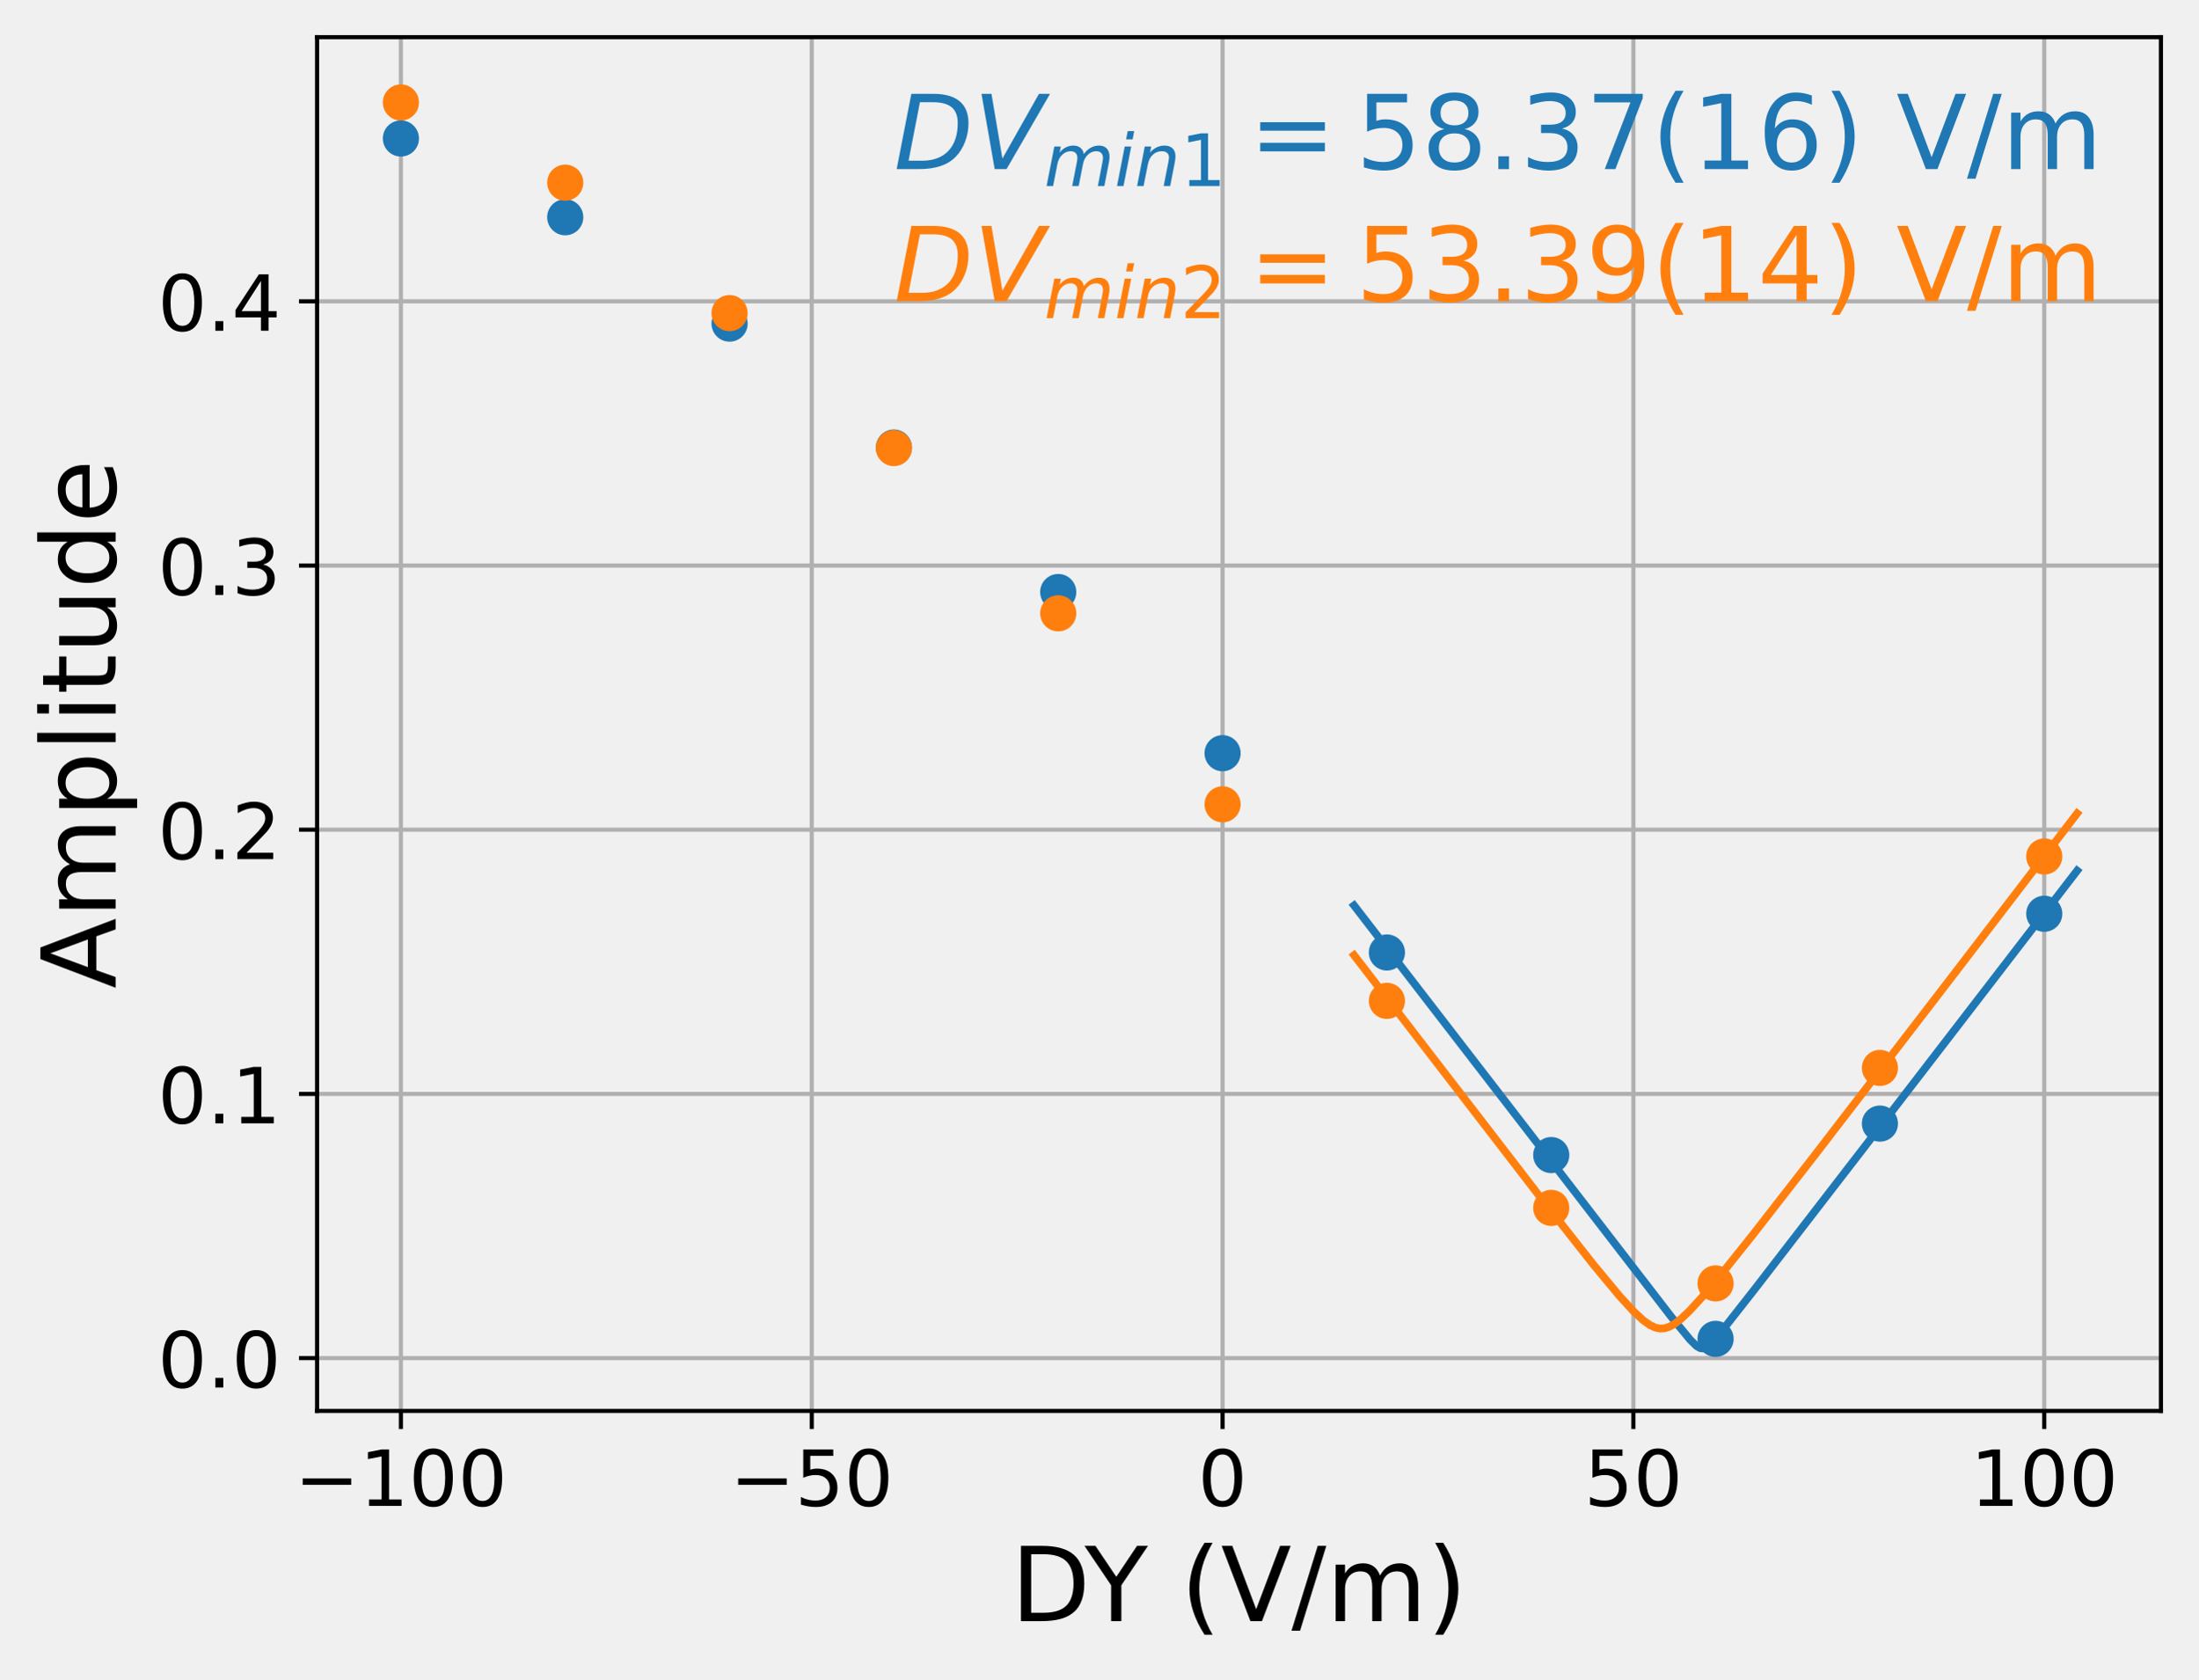
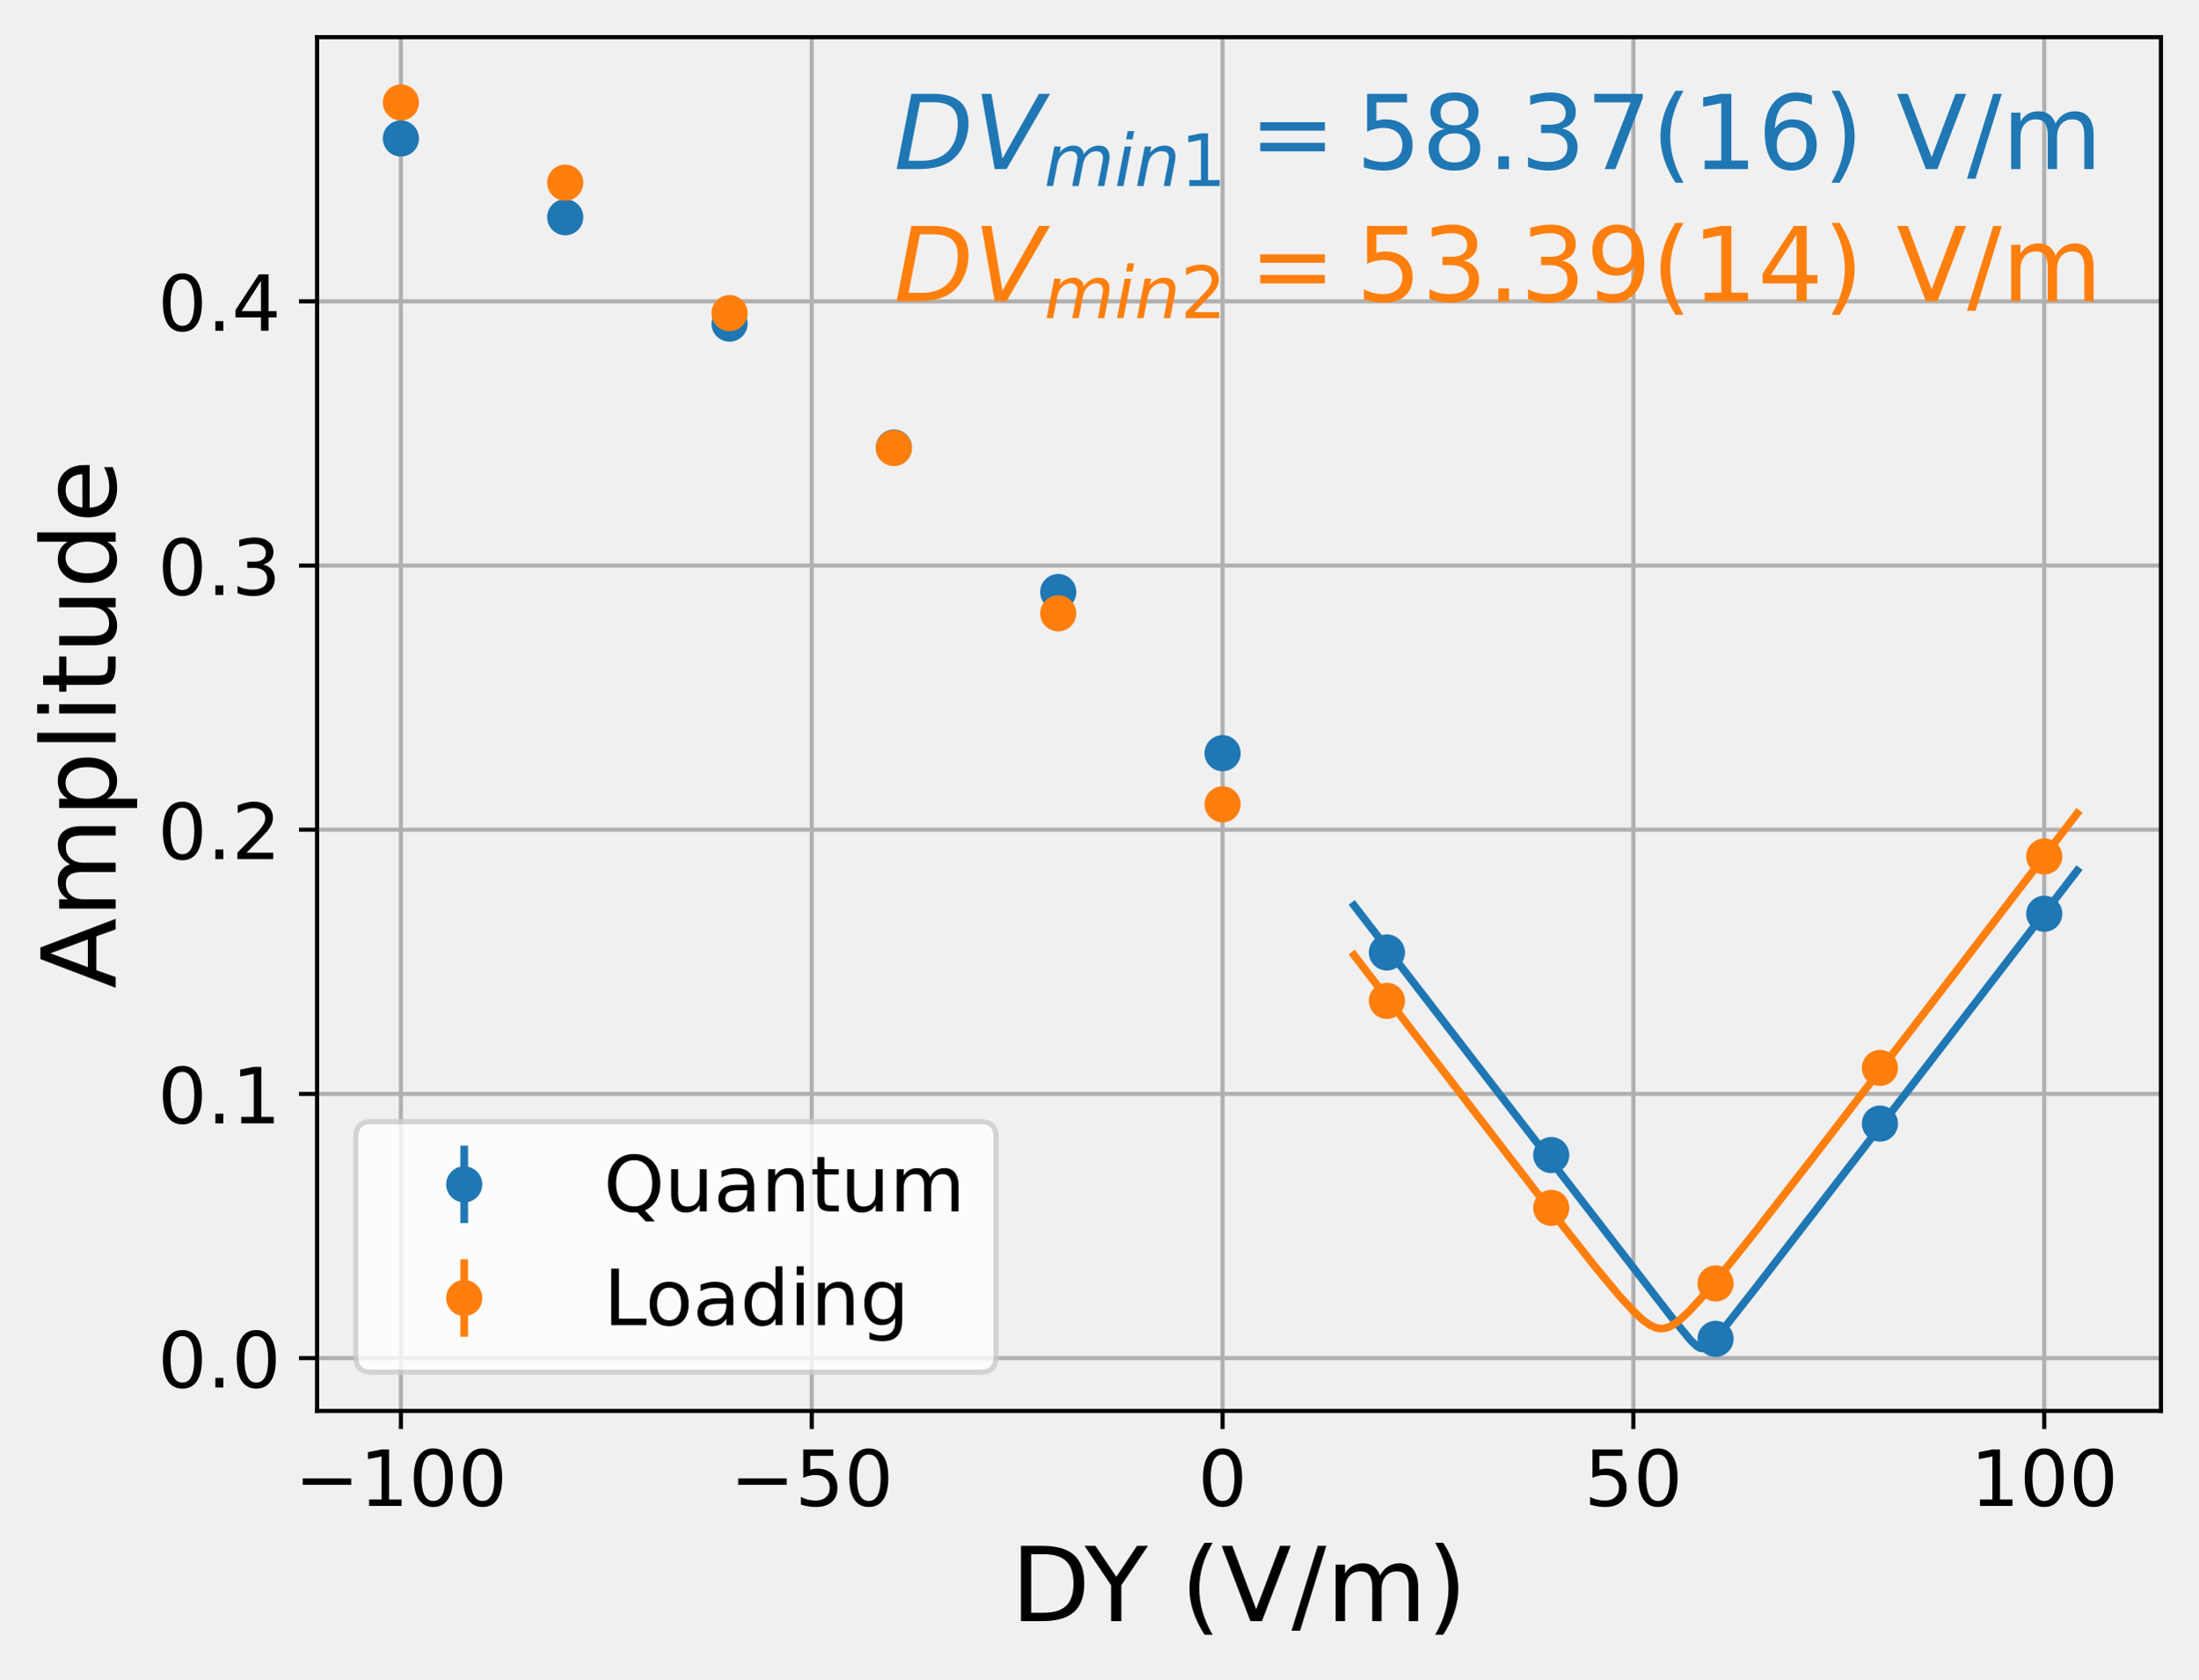
<svg xmlns="http://www.w3.org/2000/svg" xmlns:xlink="http://www.w3.org/1999/xlink" width="425.731pt" height="325.385pt" viewBox="0 0 425.731 325.385" version="1.1">
  <defs>
    <style type="text/css">*{stroke-linejoin: round; stroke-linecap: butt}</style>
  </defs>
  <g id="figure_1">
    <g id="patch_1">
      <path d="M 0 325.385  L 425.731 325.385  L 425.731 0  L 0 0  L 0 325.385  z " style="fill: none" />
    </g>
    <g id="axes_1">
      <g id="patch_2">
        <path d="M 61.411 273.312  L 418.531 273.312  L 418.531 7.2  L 61.411 7.2  L 61.411 273.312  z " style="fill: none" />
      </g>
      <g id="matplotlib.axis_1">
        <g id="xtick_1">
          <g id="line2d_1">
            <path d="M 77.644 273.312  L 77.644 7.2  " clip-path="url(#pc426f9fa9e)" style="fill: none; stroke: #b0b0b0; stroke-width: 0.8; stroke-linecap: square" />
          </g>
          <g id="line2d_2">
            <defs>
              <path id="md39032bed2" d="M 0 0  L 0 3.5  " style="stroke: #000000; stroke-width: 0.8" />
            </defs>
            <g>
              <use xlink:href="#md39032bed2" x="77.644" y="273.312" style="stroke: #000000; stroke-width: 0.8" />
            </g>
          </g>
          <g id="text_1">
            <g transform="translate(57.04327 291.7097)scale(0.15 -0.15)">
              <defs>
                <path id="DejaVuSans-2212" d="M 678 2272  L 4684 2272  L 4684 1741  L 678 1741  L 678 2272  z " transform="scale(0.015625)" />
                <path id="DejaVuSans-31" d="M 794 531  L 1825 531  L 1825 4091  L 703 3866  L 703 4441  L 1819 4666  L 2450 4666  L 2450 531  L 3481 531  L 3481 0  L 794 0  L 794 531  z " transform="scale(0.015625)" />
                <path id="DejaVuSans-30" d="M 2034 4250  Q 1547 4250 1301 3770  Q 1056 3291 1056 2328  Q 1056 1369 1301 889  Q 1547 409 2034 409  Q 2525 409 2770 889  Q 3016 1369 3016 2328  Q 3016 3291 2770 3770  Q 2525 4250 2034 4250  z M 2034 4750  Q 2819 4750 3233 4129  Q 3647 3509 3647 2328  Q 3647 1150 3233 529  Q 2819 -91 2034 -91  Q 1250 -91 836 529  Q 422 1150 422 2328  Q 422 3509 836 4129  Q 1250 4750 2034 4750  z " transform="scale(0.015625)" />
              </defs>
              <use xlink:href="#DejaVuSans-2212" />
              <use xlink:href="#DejaVuSans-31" x="83.789" />
              <use xlink:href="#DejaVuSans-30" x="147.412" />
              <use xlink:href="#DejaVuSans-30" x="211.035" />
            </g>
          </g>
        </g>
        <g id="xtick_2">
          <g id="line2d_3">
            <path d="M 157.216 273.312  L 157.216 7.2  " clip-path="url(#pc426f9fa9e)" style="fill: none; stroke: #b0b0b0; stroke-width: 0.8; stroke-linecap: square" />
          </g>
          <g id="line2d_4">
            <g>
              <use xlink:href="#md39032bed2" x="157.216" y="273.312" style="stroke: #000000; stroke-width: 0.8" />
            </g>
          </g>
          <g id="text_2">
            <g transform="translate(141.3873 291.7097)scale(0.15 -0.15)">
              <defs>
                <path id="DejaVuSans-35" d="M 691 4666  L 3169 4666  L 3169 4134  L 1269 4134  L 1269 2991  Q 1406 3038 1543 3061  Q 1681 3084 1819 3084  Q 2600 3084 3056 2656  Q 3513 2228 3513 1497  Q 3513 744 3044 326  Q 2575 -91 1722 -91  Q 1428 -91 1123 -41  Q 819 9 494 109  L 494 744  Q 775 591 1075 516  Q 1375 441 1709 441  Q 2250 441 2565 725  Q 2881 1009 2881 1497  Q 2881 1984 2565 2268  Q 2250 2553 1709 2553  Q 1456 2553 1204 2497  Q 953 2441 691 2322  L 691 4666  z " transform="scale(0.015625)" />
              </defs>
              <use xlink:href="#DejaVuSans-2212" />
              <use xlink:href="#DejaVuSans-35" x="83.789" />
              <use xlink:href="#DejaVuSans-30" x="147.412" />
            </g>
          </g>
        </g>
        <g id="xtick_3">
          <g id="line2d_5">
            <path d="M 236.788 273.312  L 236.788 7.2  " clip-path="url(#pc426f9fa9e)" style="fill: none; stroke: #b0b0b0; stroke-width: 0.8; stroke-linecap: square" />
          </g>
          <g id="line2d_6">
            <g>
              <use xlink:href="#md39032bed2" x="236.788" y="273.312" style="stroke: #000000; stroke-width: 0.8" />
            </g>
          </g>
          <g id="text_3">
            <g transform="translate(232.0162 291.7097)scale(0.15 -0.15)">
              <use xlink:href="#DejaVuSans-30" />
            </g>
          </g>
        </g>
        <g id="xtick_4">
          <g id="line2d_7">
            <path d="M 316.36 273.312  L 316.36 7.2  " clip-path="url(#pc426f9fa9e)" style="fill: none; stroke: #b0b0b0; stroke-width: 0.8; stroke-linecap: square" />
          </g>
          <g id="line2d_8">
            <g>
              <use xlink:href="#md39032bed2" x="316.36" y="273.312" style="stroke: #000000; stroke-width: 0.8" />
            </g>
          </g>
          <g id="text_4">
            <g transform="translate(306.8165 291.7097)scale(0.15 -0.15)">
              <use xlink:href="#DejaVuSans-35" />
              <use xlink:href="#DejaVuSans-30" x="63.623" />
            </g>
          </g>
        </g>
        <g id="xtick_5">
          <g id="line2d_9">
            <path d="M 395.932 273.312  L 395.932 7.2  " clip-path="url(#pc426f9fa9e)" style="fill: none; stroke: #b0b0b0; stroke-width: 0.8; stroke-linecap: square" />
          </g>
          <g id="line2d_10">
            <g>
              <use xlink:href="#md39032bed2" x="395.932" y="273.312" style="stroke: #000000; stroke-width: 0.8" />
            </g>
          </g>
          <g id="text_5">
            <g transform="translate(381.6168 291.7097)scale(0.15 -0.15)">
              <use xlink:href="#DejaVuSans-31" />
              <use xlink:href="#DejaVuSans-30" x="63.623" />
              <use xlink:href="#DejaVuSans-30" x="127.246" />
            </g>
          </g>
        </g>
        <g id="text_6">
          <g transform="translate(195.7819 314.0261)scale(0.2 -0.2)">
            <defs>
              <path id="DejaVuSans-44" d="M 1259 4147  L 1259 519  L 2022 519  Q 2988 519 3436 956  Q 3884 1394 3884 2338  Q 3884 3275 3436 3711  Q 2988 4147 2022 4147  L 1259 4147  z M 628 4666  L 1925 4666  Q 3281 4666 3915 4102  Q 4550 3538 4550 2338  Q 4550 1131 3912 565  Q 3275 0 1925 0  L 628 0  L 628 4666  z " transform="scale(0.015625)" />
              <path id="DejaVuSans-59" d="M -13 4666  L 666 4666  L 1959 2747  L 3244 4666  L 3922 4666  L 2272 2222  L 2272 0  L 1638 0  L 1638 2222  L -13 4666  z " transform="scale(0.015625)" />
              <path id="DejaVuSans-20" transform="scale(0.015625)" />
              <path id="DejaVuSans-28" d="M 1984 4856  Q 1566 4138 1362 3434  Q 1159 2731 1159 2009  Q 1159 1288 1364 580  Q 1569 -128 1984 -844  L 1484 -844  Q 1016 -109 783 600  Q 550 1309 550 2009  Q 550 2706 781 3412  Q 1013 4119 1484 4856  L 1984 4856  z " transform="scale(0.015625)" />
              <path id="DejaVuSans-56" d="M 1831 0  L 50 4666  L 709 4666  L 2188 738  L 3669 4666  L 4325 4666  L 2547 0  L 1831 0  z " transform="scale(0.015625)" />
              <path id="DejaVuSans-2f" d="M 1625 4666  L 2156 4666  L 531 -594  L 0 -594  L 1625 4666  z " transform="scale(0.015625)" />
              <path id="DejaVuSans-6d" d="M 3328 2828  Q 3544 3216 3844 3400  Q 4144 3584 4550 3584  Q 5097 3584 5394 3201  Q 5691 2819 5691 2113  L 5691 0  L 5113 0  L 5113 2094  Q 5113 2597 4934 2840  Q 4756 3084 4391 3084  Q 3944 3084 3684 2787  Q 3425 2491 3425 1978  L 3425 0  L 2847 0  L 2847 2094  Q 2847 2600 2669 2842  Q 2491 3084 2119 3084  Q 1678 3084 1418 2786  Q 1159 2488 1159 1978  L 1159 0  L 581 0  L 581 3500  L 1159 3500  L 1159 2956  Q 1356 3278 1631 3431  Q 1906 3584 2284 3584  Q 2666 3584 2933 3390  Q 3200 3197 3328 2828  z " transform="scale(0.015625)" />
              <path id="DejaVuSans-29" d="M 513 4856  L 1013 4856  Q 1481 4119 1714 3412  Q 1947 2706 1947 2009  Q 1947 1309 1714 600  Q 1481 -109 1013 -844  L 513 -844  Q 928 -128 1133 580  Q 1338 1288 1338 2009  Q 1338 2731 1133 3434  Q 928 4138 513 4856  z " transform="scale(0.015625)" />
            </defs>
            <use xlink:href="#DejaVuSans-44" />
            <use xlink:href="#DejaVuSans-59" x="71.502" />
            <use xlink:href="#DejaVuSans-20" x="132.586" />
            <use xlink:href="#DejaVuSans-28" x="164.373" />
            <use xlink:href="#DejaVuSans-56" x="203.387" />
            <use xlink:href="#DejaVuSans-2f" x="271.795" />
            <use xlink:href="#DejaVuSans-6d" x="305.486" />
            <use xlink:href="#DejaVuSans-29" x="402.898" />
          </g>
        </g>
      </g>
      <g id="matplotlib.axis_2">
        <g id="ytick_1">
          <g id="line2d_11">
            <path d="M 61.411 263.077  L 418.531 263.077  " clip-path="url(#pc426f9fa9e)" style="fill: none; stroke: #b0b0b0; stroke-width: 0.8; stroke-linecap: square" />
          </g>
          <g id="line2d_12">
            <defs>
              <path id="m6f3f5b6aff" d="M 0 0  L -3.5 0  " style="stroke: #000000; stroke-width: 0.8" />
            </defs>
            <g>
              <use xlink:href="#m6f3f5b6aff" x="61.411" y="263.077" style="stroke: #000000; stroke-width: 0.8" />
            </g>
          </g>
          <g id="text_7">
            <g transform="translate(30.55625 268.7757)scale(0.15 -0.15)">
              <defs>
                <path id="DejaVuSans-2e" d="M 684 794  L 1344 794  L 1344 0  L 684 0  L 684 794  z " transform="scale(0.015625)" />
              </defs>
              <use xlink:href="#DejaVuSans-30" />
              <use xlink:href="#DejaVuSans-2e" x="63.623" />
              <use xlink:href="#DejaVuSans-30" x="95.41" />
            </g>
          </g>
        </g>
        <g id="ytick_2">
          <g id="line2d_13">
            <path d="M 61.411 211.9  L 418.531 211.9  " clip-path="url(#pc426f9fa9e)" style="fill: none; stroke: #b0b0b0; stroke-width: 0.8; stroke-linecap: square" />
          </g>
          <g id="line2d_14">
            <g>
              <use xlink:href="#m6f3f5b6aff" x="61.411" y="211.9" style="stroke: #000000; stroke-width: 0.8" />
            </g>
          </g>
          <g id="text_8">
            <g transform="translate(30.55625 217.599)scale(0.15 -0.15)">
              <use xlink:href="#DejaVuSans-30" />
              <use xlink:href="#DejaVuSans-2e" x="63.623" />
              <use xlink:href="#DejaVuSans-31" x="95.41" />
            </g>
          </g>
        </g>
        <g id="ytick_3">
          <g id="line2d_15">
            <path d="M 61.411 160.723  L 418.531 160.723  " clip-path="url(#pc426f9fa9e)" style="fill: none; stroke: #b0b0b0; stroke-width: 0.8; stroke-linecap: square" />
          </g>
          <g id="line2d_16">
            <g>
              <use xlink:href="#m6f3f5b6aff" x="61.411" y="160.723" style="stroke: #000000; stroke-width: 0.8" />
            </g>
          </g>
          <g id="text_9">
            <g transform="translate(30.55625 166.4222)scale(0.15 -0.15)">
              <defs>
                <path id="DejaVuSans-32" d="M 1228 531  L 3431 531  L 3431 0  L 469 0  L 469 531  Q 828 903 1448 1529  Q 2069 2156 2228 2338  Q 2531 2678 2651 2914  Q 2772 3150 2772 3378  Q 2772 3750 2511 3984  Q 2250 4219 1831 4219  Q 1534 4219 1204 4116  Q 875 4013 500 3803  L 500 4441  Q 881 4594 1212 4672  Q 1544 4750 1819 4750  Q 2544 4750 2975 4387  Q 3406 4025 3406 3419  Q 3406 3131 3298 2873  Q 3191 2616 2906 2266  Q 2828 2175 2409 1742  Q 1991 1309 1228 531  z " transform="scale(0.015625)" />
              </defs>
              <use xlink:href="#DejaVuSans-30" />
              <use xlink:href="#DejaVuSans-2e" x="63.623" />
              <use xlink:href="#DejaVuSans-32" x="95.41" />
            </g>
          </g>
        </g>
        <g id="ytick_4">
          <g id="line2d_17">
            <path d="M 61.411 109.547  L 418.531 109.547  " clip-path="url(#pc426f9fa9e)" style="fill: none; stroke: #b0b0b0; stroke-width: 0.8; stroke-linecap: square" />
          </g>
          <g id="line2d_18">
            <g>
              <use xlink:href="#m6f3f5b6aff" x="61.411" y="109.547" style="stroke: #000000; stroke-width: 0.8" />
            </g>
          </g>
          <g id="text_10">
            <g transform="translate(30.55625 115.2454)scale(0.15 -0.15)">
              <defs>
                <path id="DejaVuSans-33" d="M 2597 2516  Q 3050 2419 3304 2112  Q 3559 1806 3559 1356  Q 3559 666 3084 287  Q 2609 -91 1734 -91  Q 1441 -91 1130 -33  Q 819 25 488 141  L 488 750  Q 750 597 1062 519  Q 1375 441 1716 441  Q 2309 441 2620 675  Q 2931 909 2931 1356  Q 2931 1769 2642 2001  Q 2353 2234 1838 2234  L 1294 2234  L 1294 2753  L 1863 2753  Q 2328 2753 2575 2939  Q 2822 3125 2822 3475  Q 2822 3834 2567 4026  Q 2313 4219 1838 4219  Q 1578 4219 1281 4162  Q 984 4106 628 3988  L 628 4550  Q 988 4650 1302 4700  Q 1616 4750 1894 4750  Q 2613 4750 3031 4423  Q 3450 4097 3450 3541  Q 3450 3153 3228 2886  Q 3006 2619 2597 2516  z " transform="scale(0.015625)" />
              </defs>
              <use xlink:href="#DejaVuSans-30" />
              <use xlink:href="#DejaVuSans-2e" x="63.623" />
              <use xlink:href="#DejaVuSans-33" x="95.41" />
            </g>
          </g>
        </g>
        <g id="ytick_5">
          <g id="line2d_19">
            <path d="M 61.411 58.37  L 418.531 58.37  " clip-path="url(#pc426f9fa9e)" style="fill: none; stroke: #b0b0b0; stroke-width: 0.8; stroke-linecap: square" />
          </g>
          <g id="line2d_20">
            <g>
              <use xlink:href="#m6f3f5b6aff" x="61.411" y="58.37" style="stroke: #000000; stroke-width: 0.8" />
            </g>
          </g>
          <g id="text_11">
            <g transform="translate(30.55625 64.06869)scale(0.15 -0.15)">
              <defs>
                <path id="DejaVuSans-34" d="M 2419 4116  L 825 1625  L 2419 1625  L 2419 4116  z M 2253 4666  L 3047 4666  L 3047 1625  L 3713 1625  L 3713 1100  L 3047 1100  L 3047 0  L 2419 0  L 2419 1100  L 313 1100  L 313 1709  L 2253 4666  z " transform="scale(0.015625)" />
              </defs>
              <use xlink:href="#DejaVuSans-30" />
              <use xlink:href="#DejaVuSans-2e" x="63.623" />
              <use xlink:href="#DejaVuSans-34" x="95.41" />
            </g>
          </g>
        </g>
        <g id="text_12">
          <g transform="translate(22.39688 191.5013)rotate(-90)scale(0.2 -0.2)">
            <defs>
              <path id="DejaVuSans-41" d="M 2188 4044  L 1331 1722  L 3047 1722  L 2188 4044  z M 1831 4666  L 2547 4666  L 4325 0  L 3669 0  L 3244 1197  L 1141 1197  L 716 0  L 50 0  L 1831 4666  z " transform="scale(0.015625)" />
              <path id="DejaVuSans-70" d="M 1159 525  L 1159 -1331  L 581 -1331  L 581 3500  L 1159 3500  L 1159 2969  Q 1341 3281 1617 3432  Q 1894 3584 2278 3584  Q 2916 3584 3314 3078  Q 3713 2572 3713 1747  Q 3713 922 3314 415  Q 2916 -91 2278 -91  Q 1894 -91 1617 61  Q 1341 213 1159 525  z M 3116 1747  Q 3116 2381 2855 2742  Q 2594 3103 2138 3103  Q 1681 3103 1420 2742  Q 1159 2381 1159 1747  Q 1159 1113 1420 752  Q 1681 391 2138 391  Q 2594 391 2855 752  Q 3116 1113 3116 1747  z " transform="scale(0.015625)" />
              <path id="DejaVuSans-6c" d="M 603 4863  L 1178 4863  L 1178 0  L 603 0  L 603 4863  z " transform="scale(0.015625)" />
              <path id="DejaVuSans-69" d="M 603 3500  L 1178 3500  L 1178 0  L 603 0  L 603 3500  z M 603 4863  L 1178 4863  L 1178 4134  L 603 4134  L 603 4863  z " transform="scale(0.015625)" />
              <path id="DejaVuSans-74" d="M 1172 4494  L 1172 3500  L 2356 3500  L 2356 3053  L 1172 3053  L 1172 1153  Q 1172 725 1289 603  Q 1406 481 1766 481  L 2356 481  L 2356 0  L 1766 0  Q 1100 0 847 248  Q 594 497 594 1153  L 594 3053  L 172 3053  L 172 3500  L 594 3500  L 594 4494  L 1172 4494  z " transform="scale(0.015625)" />
              <path id="DejaVuSans-75" d="M 544 1381  L 544 3500  L 1119 3500  L 1119 1403  Q 1119 906 1312 657  Q 1506 409 1894 409  Q 2359 409 2629 706  Q 2900 1003 2900 1516  L 2900 3500  L 3475 3500  L 3475 0  L 2900 0  L 2900 538  Q 2691 219 2414 64  Q 2138 -91 1772 -91  Q 1169 -91 856 284  Q 544 659 544 1381  z M 1991 3584  L 1991 3584  z " transform="scale(0.015625)" />
              <path id="DejaVuSans-64" d="M 2906 2969  L 2906 4863  L 3481 4863  L 3481 0  L 2906 0  L 2906 525  Q 2725 213 2448 61  Q 2172 -91 1784 -91  Q 1150 -91 751 415  Q 353 922 353 1747  Q 353 2572 751 3078  Q 1150 3584 1784 3584  Q 2172 3584 2448 3432  Q 2725 3281 2906 2969  z M 947 1747  Q 947 1113 1208 752  Q 1469 391 1925 391  Q 2381 391 2643 752  Q 2906 1113 2906 1747  Q 2906 2381 2643 2742  Q 2381 3103 1925 3103  Q 1469 3103 1208 2742  Q 947 2381 947 1747  z " transform="scale(0.015625)" />
              <path id="DejaVuSans-65" d="M 3597 1894  L 3597 1613  L 953 1613  Q 991 1019 1311 708  Q 1631 397 2203 397  Q 2534 397 2845 478  Q 3156 559 3463 722  L 3463 178  Q 3153 47 2828 -22  Q 2503 -91 2169 -91  Q 1331 -91 842 396  Q 353 884 353 1716  Q 353 2575 817 3079  Q 1281 3584 2069 3584  Q 2775 3584 3186 3129  Q 3597 2675 3597 1894  z M 3022 2063  Q 3016 2534 2758 2815  Q 2500 3097 2075 3097  Q 1594 3097 1305 2825  Q 1016 2553 972 2059  L 3022 2063  z " transform="scale(0.015625)" />
            </defs>
            <use xlink:href="#DejaVuSans-41" />
            <use xlink:href="#DejaVuSans-6d" x="68.408" />
            <use xlink:href="#DejaVuSans-70" x="165.82" />
            <use xlink:href="#DejaVuSans-6c" x="229.297" />
            <use xlink:href="#DejaVuSans-69" x="257.08" />
            <use xlink:href="#DejaVuSans-74" x="284.863" />
            <use xlink:href="#DejaVuSans-75" x="324.072" />
            <use xlink:href="#DejaVuSans-64" x="387.451" />
            <use xlink:href="#DejaVuSans-65" x="450.928" />
          </g>
        </g>
      </g>
      <g id="LineCollection_1">
        <path d="M 77.644 27.423  L 77.644 26.221  " clip-path="url(#pc426f9fa9e)" style="fill: none; stroke: #1f77b4; stroke-width: 1.5" />
        <path d="M 109.473 42.697  L 109.473 41.464  " clip-path="url(#pc426f9fa9e)" style="fill: none; stroke: #1f77b4; stroke-width: 1.5" />
        <path d="M 141.301 63.322  L 141.301 62.049  " clip-path="url(#pc426f9fa9e)" style="fill: none; stroke: #1f77b4; stroke-width: 1.5" />
        <path d="M 173.13 87.341  L 173.13 86.038  " clip-path="url(#pc426f9fa9e)" style="fill: none; stroke: #1f77b4; stroke-width: 1.5" />
        <path d="M 204.959 115.348  L 204.959 114.012  " clip-path="url(#pc426f9fa9e)" style="fill: none; stroke: #1f77b4; stroke-width: 1.5" />
        <path d="M 236.788 146.59  L 236.788 145.211  " clip-path="url(#pc426f9fa9e)" style="fill: none; stroke: #1f77b4; stroke-width: 1.5" />
        <path d="M 268.617 185.196  L 268.617 183.817  " clip-path="url(#pc426f9fa9e)" style="fill: none; stroke: #1f77b4; stroke-width: 1.5" />
        <path d="M 300.446 224.45  L 300.446 223.048  " clip-path="url(#pc426f9fa9e)" style="fill: none; stroke: #1f77b4; stroke-width: 1.5" />
        <path d="M 332.275 260.017  L 332.275 258.683  " clip-path="url(#pc426f9fa9e)" style="fill: none; stroke: #1f77b4; stroke-width: 1.5" />
        <path d="M 364.104 218.376  L 364.104 216.922  " clip-path="url(#pc426f9fa9e)" style="fill: none; stroke: #1f77b4; stroke-width: 1.5" />
        <path d="M 395.932 177.713  L 395.932 176.291  " clip-path="url(#pc426f9fa9e)" style="fill: none; stroke: #1f77b4; stroke-width: 1.5" />
      </g>
      <g id="line2d_21">
        <path d="M 262.251 175.395  L 323.71 255.093  L 327.366 259.536  L 328.626 260.764  L 329.312 261.155  L 329.831 261.206  L 330.349 261.024  L 331.021 260.529  L 332.114 259.409  L 334.299 256.794  L 339.971 249.573  L 361.624 221.51  L 402.298 168.657  L 402.298 168.657  " clip-path="url(#pc426f9fa9e)" style="fill: none; stroke: #1f77b4; stroke-width: 1.5; stroke-linecap: square" />
      </g>
      <g id="LineCollection_2">
        <path d="M 77.644 20.4  L 77.644 19.296  " clip-path="url(#pc426f9fa9e)" style="fill: none; stroke: #ff7f0e; stroke-width: 1.5" />
        <path d="M 109.473 35.953  L 109.473 34.81  " clip-path="url(#pc426f9fa9e)" style="fill: none; stroke: #ff7f0e; stroke-width: 1.5" />
        <path d="M 141.301 61.235  L 141.301 60.061  " clip-path="url(#pc426f9fa9e)" style="fill: none; stroke: #ff7f0e; stroke-width: 1.5" />
        <path d="M 173.13 87.396  L 173.13 86.176  " clip-path="url(#pc426f9fa9e)" style="fill: none; stroke: #ff7f0e; stroke-width: 1.5" />
        <path d="M 204.959 119.431  L 204.959 118.183  " clip-path="url(#pc426f9fa9e)" style="fill: none; stroke: #ff7f0e; stroke-width: 1.5" />
        <path d="M 236.788 156.434  L 236.788 155.179  " clip-path="url(#pc426f9fa9e)" style="fill: none; stroke: #ff7f0e; stroke-width: 1.5" />
        <path d="M 268.617 194.519  L 268.617 193.234  " clip-path="url(#pc426f9fa9e)" style="fill: none; stroke: #ff7f0e; stroke-width: 1.5" />
        <path d="M 300.446 234.607  L 300.446 233.357  " clip-path="url(#pc426f9fa9e)" style="fill: none; stroke: #ff7f0e; stroke-width: 1.5" />
        <path d="M 332.275 249.307  L 332.275 247.908  " clip-path="url(#pc426f9fa9e)" style="fill: none; stroke: #ff7f0e; stroke-width: 1.5" />
        <path d="M 364.104 207.54  L 364.104 206.197  " clip-path="url(#pc426f9fa9e)" style="fill: none; stroke: #ff7f0e; stroke-width: 1.5" />
        <path d="M 395.932 166.566  L 395.932 165.248  " clip-path="url(#pc426f9fa9e)" style="fill: none; stroke: #ff7f0e; stroke-width: 1.5" />
      </g>
      <g id="line2d_22">
        <path d="M 262.251 185.029  L 297.813 231.239  L 308.667 245.027  L 313.64 251.019  L 316.441 254.077  L 318.262 255.76  L 319.578 256.693  L 320.629 257.177  L 321.539 257.357  L 322.407 257.302  L 323.304 257.017  L 324.326 256.449  L 325.587 255.479  L 327.253 253.894  L 329.621 251.311  L 333.29 246.945  L 339.551 239.11  L 351.624 223.593  L 379.286 187.607  L 402.298 157.568  L 402.298 157.568  " clip-path="url(#pc426f9fa9e)" style="fill: none; stroke: #ff7f0e; stroke-width: 1.5; stroke-linecap: square" />
      </g>
      <g id="line2d_23">
        <defs>
          <path id="mcceb8b8273" d="M 0 3  C 0.796 3 1.559 2.684 2.121 2.121  C 2.684 1.559 3 0.796 3 0  C 3 -0.796 2.684 -1.559 2.121 -2.121  C 1.559 -2.684 0.796 -3 0 -3  C -0.796 -3 -1.559 -2.684 -2.121 -2.121  C -2.684 -1.559 -3 -0.796 -3 0  C -3 0.796 -2.684 1.559 -2.121 2.121  C -1.559 2.684 -0.796 3 0 3  z " style="stroke: #1f77b4" />
        </defs>
        <g clip-path="url(#pc426f9fa9e)">
          <use xlink:href="#mcceb8b8273" x="77.644" y="26.822" style="fill: #1f77b4; stroke: #1f77b4" />
          <use xlink:href="#mcceb8b8273" x="109.473" y="42.08" style="fill: #1f77b4; stroke: #1f77b4" />
          <use xlink:href="#mcceb8b8273" x="141.301" y="62.686" style="fill: #1f77b4; stroke: #1f77b4" />
          <use xlink:href="#mcceb8b8273" x="173.13" y="86.69" style="fill: #1f77b4; stroke: #1f77b4" />
          <use xlink:href="#mcceb8b8273" x="204.959" y="114.68" style="fill: #1f77b4; stroke: #1f77b4" />
          <use xlink:href="#mcceb8b8273" x="236.788" y="145.9" style="fill: #1f77b4; stroke: #1f77b4" />
          <use xlink:href="#mcceb8b8273" x="268.617" y="184.506" style="fill: #1f77b4; stroke: #1f77b4" />
          <use xlink:href="#mcceb8b8273" x="300.446" y="223.749" style="fill: #1f77b4; stroke: #1f77b4" />
          <use xlink:href="#mcceb8b8273" x="332.275" y="259.35" style="fill: #1f77b4; stroke: #1f77b4" />
          <use xlink:href="#mcceb8b8273" x="364.104" y="217.649" style="fill: #1f77b4; stroke: #1f77b4" />
          <use xlink:href="#mcceb8b8273" x="395.932" y="177.002" style="fill: #1f77b4; stroke: #1f77b4" />
        </g>
      </g>
      <g id="line2d_24">
        <defs>
          <path id="mff6e4f8517" d="M 0 3  C 0.796 3 1.559 2.684 2.121 2.121  C 2.684 1.559 3 0.796 3 0  C 3 -0.796 2.684 -1.559 2.121 -2.121  C 1.559 -2.684 0.796 -3 0 -3  C -0.796 -3 -1.559 -2.684 -2.121 -2.121  C -2.684 -1.559 -3 -0.796 -3 0  C -3 0.796 -2.684 1.559 -2.121 2.121  C -1.559 2.684 -0.796 3 0 3  z " style="stroke: #ff7f0e" />
        </defs>
        <g clip-path="url(#pc426f9fa9e)">
          <use xlink:href="#mff6e4f8517" x="77.644" y="19.848" style="fill: #ff7f0e; stroke: #ff7f0e" />
          <use xlink:href="#mff6e4f8517" x="109.473" y="35.381" style="fill: #ff7f0e; stroke: #ff7f0e" />
          <use xlink:href="#mff6e4f8517" x="141.301" y="60.648" style="fill: #ff7f0e; stroke: #ff7f0e" />
          <use xlink:href="#mff6e4f8517" x="173.13" y="86.786" style="fill: #ff7f0e; stroke: #ff7f0e" />
          <use xlink:href="#mff6e4f8517" x="204.959" y="118.807" style="fill: #ff7f0e; stroke: #ff7f0e" />
          <use xlink:href="#mff6e4f8517" x="236.788" y="155.806" style="fill: #ff7f0e; stroke: #ff7f0e" />
          <use xlink:href="#mff6e4f8517" x="268.617" y="193.876" style="fill: #ff7f0e; stroke: #ff7f0e" />
          <use xlink:href="#mff6e4f8517" x="300.446" y="233.982" style="fill: #ff7f0e; stroke: #ff7f0e" />
          <use xlink:href="#mff6e4f8517" x="332.275" y="248.608" style="fill: #ff7f0e; stroke: #ff7f0e" />
          <use xlink:href="#mff6e4f8517" x="364.104" y="206.868" style="fill: #ff7f0e; stroke: #ff7f0e" />
          <use xlink:href="#mff6e4f8517" x="395.932" y="165.907" style="fill: #ff7f0e; stroke: #ff7f0e" />
        </g>
      </g>
      <g id="patch_3">
        <path d="M 61.411 273.312  L 61.411 7.2  " style="fill: none; stroke: #000000; stroke-width: 0.8; stroke-linejoin: miter; stroke-linecap: square" />
      </g>
      <g id="patch_4">
        <path d="M 418.531 273.312  L 418.531 7.2  " style="fill: none; stroke: #000000; stroke-width: 0.8; stroke-linejoin: miter; stroke-linecap: square" />
      </g>
      <g id="patch_5">
        <path d="M 61.411 273.312  L 418.531 273.312  " style="fill: none; stroke: #000000; stroke-width: 0.8; stroke-linejoin: miter; stroke-linecap: square" />
      </g>
      <g id="patch_6">
        <path d="M 61.411 7.2  L 418.531 7.2  " style="fill: none; stroke: #000000; stroke-width: 0.8; stroke-linejoin: miter; stroke-linecap: square" />
      </g>
      <g id="text_13">
        <g style="fill: #1f77b4" transform="translate(173.1303 32.78148)scale(0.2 -0.2)">
          <defs>
            <path id="DejaVuSans-Oblique-44" d="M 1081 4666  L 2438 4666  Q 3519 4666 4070 4208  Q 4622 3750 4622 2847  Q 4622 2250 4412 1698  Q 4203 1147 3834 769  Q 3463 381 2891 190  Q 2319 0 1538 0  L 172 0  L 1081 4666  z M 1613 4147  L 909 519  L 1734 519  Q 2794 519 3375 1128  Q 3956 1738 3956 2847  Q 3956 3519 3581 3833  Q 3206 4147 2406 4147  L 1613 4147  z " transform="scale(0.015625)" />
            <path id="DejaVuSans-Oblique-56" d="M 1319 0  L 500 4666  L 1119 4666  L 1797 653  L 4063 4666  L 4750 4666  L 2053 0  L 1319 0  z " transform="scale(0.015625)" />
            <path id="DejaVuSans-Oblique-6d" d="M 5747 2113  L 5338 0  L 4763 0  L 5166 2094  Q 5191 2228 5203 2325  Q 5216 2422 5216 2491  Q 5216 2772 5059 2928  Q 4903 3084 4622 3084  Q 4203 3084 3875 2770  Q 3547 2456 3450 1953  L 3066 0  L 2491 0  L 2900 2094  Q 2925 2209 2937 2307  Q 2950 2406 2950 2484  Q 2950 2769 2794 2926  Q 2638 3084 2363 3084  Q 1938 3084 1609 2770  Q 1281 2456 1184 1953  L 800 0  L 225 0  L 909 3500  L 1484 3500  L 1375 2956  Q 1609 3263 1923 3423  Q 2238 3584 2597 3584  Q 2978 3584 3223 3384  Q 3469 3184 3519 2828  Q 3781 3197 4126 3390  Q 4472 3584 4856 3584  Q 5306 3584 5551 3325  Q 5797 3066 5797 2591  Q 5797 2488 5784 2364  Q 5772 2241 5747 2113  z " transform="scale(0.015625)" />
            <path id="DejaVuSans-Oblique-69" d="M 1172 4863  L 1747 4863  L 1606 4134  L 1031 4134  L 1172 4863  z M 909 3500  L 1484 3500  L 800 0  L 225 0  L 909 3500  z " transform="scale(0.015625)" />
            <path id="DejaVuSans-Oblique-6e" d="M 3566 2113  L 3156 0  L 2578 0  L 2988 2091  Q 3016 2238 3031 2350  Q 3047 2463 3047 2528  Q 3047 2791 2881 2937  Q 2716 3084 2419 3084  Q 1956 3084 1622 2776  Q 1288 2469 1184 1941  L 800 0  L 225 0  L 903 3500  L 1478 3500  L 1363 2950  Q 1603 3253 1940 3418  Q 2278 3584 2650 3584  Q 3113 3584 3367 3334  Q 3622 3084 3622 2631  Q 3622 2519 3608 2391  Q 3594 2263 3566 2113  z " transform="scale(0.015625)" />
            <path id="DejaVuSans-3d" d="M 678 2906  L 4684 2906  L 4684 2381  L 678 2381  L 678 2906  z M 678 1631  L 4684 1631  L 4684 1100  L 678 1100  L 678 1631  z " transform="scale(0.015625)" />
            <path id="DejaVuSans-38" d="M 2034 2216  Q 1584 2216 1326 1975  Q 1069 1734 1069 1313  Q 1069 891 1326 650  Q 1584 409 2034 409  Q 2484 409 2743 651  Q 3003 894 3003 1313  Q 3003 1734 2745 1975  Q 2488 2216 2034 2216  z M 1403 2484  Q 997 2584 770 2862  Q 544 3141 544 3541  Q 544 4100 942 4425  Q 1341 4750 2034 4750  Q 2731 4750 3128 4425  Q 3525 4100 3525 3541  Q 3525 3141 3298 2862  Q 3072 2584 2669 2484  Q 3125 2378 3379 2068  Q 3634 1759 3634 1313  Q 3634 634 3220 271  Q 2806 -91 2034 -91  Q 1263 -91 848 271  Q 434 634 434 1313  Q 434 1759 690 2068  Q 947 2378 1403 2484  z M 1172 3481  Q 1172 3119 1398 2916  Q 1625 2713 2034 2713  Q 2441 2713 2670 2916  Q 2900 3119 2900 3481  Q 2900 3844 2670 4047  Q 2441 4250 2034 4250  Q 1625 4250 1398 4047  Q 1172 3844 1172 3481  z " transform="scale(0.015625)" />
            <path id="DejaVuSans-37" d="M 525 4666  L 3525 4666  L 3525 4397  L 1831 0  L 1172 0  L 2766 4134  L 525 4134  L 525 4666  z " transform="scale(0.015625)" />
            <path id="DejaVuSans-36" d="M 2113 2584  Q 1688 2584 1439 2293  Q 1191 2003 1191 1497  Q 1191 994 1439 701  Q 1688 409 2113 409  Q 2538 409 2786 701  Q 3034 994 3034 1497  Q 3034 2003 2786 2293  Q 2538 2584 2113 2584  z M 3366 4563  L 3366 3988  Q 3128 4100 2886 4159  Q 2644 4219 2406 4219  Q 1781 4219 1451 3797  Q 1122 3375 1075 2522  Q 1259 2794 1537 2939  Q 1816 3084 2150 3084  Q 2853 3084 3261 2657  Q 3669 2231 3669 1497  Q 3669 778 3244 343  Q 2819 -91 2113 -91  Q 1303 -91 875 529  Q 447 1150 447 2328  Q 447 3434 972 4092  Q 1497 4750 2381 4750  Q 2619 4750 2861 4703  Q 3103 4656 3366 4563  z " transform="scale(0.015625)" />
          </defs>
          <use xlink:href="#DejaVuSans-Oblique-44" transform="translate(0 0.125)" />
          <use xlink:href="#DejaVuSans-Oblique-56" transform="translate(77.00195 0.125)" />
          <use xlink:href="#DejaVuSans-Oblique-6d" transform="translate(145.4102 -16.28125)scale(0.7)" />
          <use xlink:href="#DejaVuSans-Oblique-69" transform="translate(213.5986 -16.28125)scale(0.7)" />
          <use xlink:href="#DejaVuSans-Oblique-6e" transform="translate(233.0469 -16.28125)scale(0.7)" />
          <use xlink:href="#DejaVuSans-31" transform="translate(277.4121 -16.28125)scale(0.7)" />
          <use xlink:href="#DejaVuSans-3d" transform="translate(344.165 0.125)" />
          <use xlink:href="#DejaVuSans-35" transform="translate(447.4365 0.125)" />
          <use xlink:href="#DejaVuSans-38" transform="translate(511.0596 0.125)" />
          <use xlink:href="#DejaVuSans-2e" transform="translate(574.6826 0.125)" />
          <use xlink:href="#DejaVuSans-33" transform="translate(606.4697 0.125)" />
          <use xlink:href="#DejaVuSans-37" transform="translate(670.0928 0.125)" />
          <use xlink:href="#DejaVuSans-28" transform="translate(733.7158 0.125)" />
          <use xlink:href="#DejaVuSans-31" transform="translate(772.7295 0.125)" />
          <use xlink:href="#DejaVuSans-36" transform="translate(836.3525 0.125)" />
          <use xlink:href="#DejaVuSans-29" transform="translate(899.9756 0.125)" />
          <use xlink:href="#DejaVuSans-20" transform="translate(938.9893 0.125)" />
          <use xlink:href="#DejaVuSans-56" transform="translate(970.7764 0.125)" />
          <use xlink:href="#DejaVuSans-2f" transform="translate(1039.185 0.125)" />
          <use xlink:href="#DejaVuSans-6d" transform="translate(1072.876 0.125)" />
        </g>
      </g>
      <g id="text_14">
        <g style="fill: #ff7f0e" transform="translate(173.1303 58.36986)scale(0.2 -0.2)">
          <defs>
            <path id="DejaVuSans-39" d="M 703 97  L 703 672  Q 941 559 1184 500  Q 1428 441 1663 441  Q 2288 441 2617 861  Q 2947 1281 2994 2138  Q 2813 1869 2534 1725  Q 2256 1581 1919 1581  Q 1219 1581 811 2004  Q 403 2428 403 3163  Q 403 3881 828 4315  Q 1253 4750 1959 4750  Q 2769 4750 3195 4129  Q 3622 3509 3622 2328  Q 3622 1225 3098 567  Q 2575 -91 1691 -91  Q 1453 -91 1209 -44  Q 966 3 703 97  z M 1959 2075  Q 2384 2075 2632 2365  Q 2881 2656 2881 3163  Q 2881 3666 2632 3958  Q 2384 4250 1959 4250  Q 1534 4250 1286 3958  Q 1038 3666 1038 3163  Q 1038 2656 1286 2365  Q 1534 2075 1959 2075  z " transform="scale(0.015625)" />
          </defs>
          <use xlink:href="#DejaVuSans-Oblique-44" transform="translate(0 0.125)" />
          <use xlink:href="#DejaVuSans-Oblique-56" transform="translate(77.00195 0.125)" />
          <use xlink:href="#DejaVuSans-Oblique-6d" transform="translate(145.4102 -16.28125)scale(0.7)" />
          <use xlink:href="#DejaVuSans-Oblique-69" transform="translate(213.5986 -16.28125)scale(0.7)" />
          <use xlink:href="#DejaVuSans-Oblique-6e" transform="translate(233.0469 -16.28125)scale(0.7)" />
          <use xlink:href="#DejaVuSans-32" transform="translate(277.4121 -16.28125)scale(0.7)" />
          <use xlink:href="#DejaVuSans-3d" transform="translate(344.165 0.125)" />
          <use xlink:href="#DejaVuSans-35" transform="translate(447.4365 0.125)" />
          <use xlink:href="#DejaVuSans-33" transform="translate(511.0596 0.125)" />
          <use xlink:href="#DejaVuSans-2e" transform="translate(574.6826 0.125)" />
          <use xlink:href="#DejaVuSans-33" transform="translate(606.4697 0.125)" />
          <use xlink:href="#DejaVuSans-39" transform="translate(670.0928 0.125)" />
          <use xlink:href="#DejaVuSans-28" transform="translate(733.7158 0.125)" />
          <use xlink:href="#DejaVuSans-31" transform="translate(772.7295 0.125)" />
          <use xlink:href="#DejaVuSans-34" transform="translate(836.3525 0.125)" />
          <use xlink:href="#DejaVuSans-29" transform="translate(899.9756 0.125)" />
          <use xlink:href="#DejaVuSans-20" transform="translate(938.9893 0.125)" />
          <use xlink:href="#DejaVuSans-56" transform="translate(970.7764 0.125)" />
          <use xlink:href="#DejaVuSans-2f" transform="translate(1039.185 0.125)" />
          <use xlink:href="#DejaVuSans-6d" transform="translate(1072.876 0.125)" />
        </g>
      </g>
+       <g id="legend_1">
+         <g id="patch_7">
+           <path d="M 71.911 265.812  L 189.921 265.812  Q 192.921 265.812 192.921 262.812  L 192.921 220.278  Q 192.921 217.278 189.921 217.278  L 71.911 217.278  Q 68.911 217.278 68.911 220.278  L 68.911 262.812  Q 68.911 265.812 71.911 265.812  z " style="fill: #ffffff; opacity: 0.8; stroke: #cccccc; stroke-linejoin: miter" />
+         </g>
+         <g id="LineCollection_3">
+           <path d="M 89.911 236.925  L 89.911 221.925  " style="fill: none; stroke: #1f77b4; stroke-width: 1.5" />
+         </g>
+         <g id="line2d_25" />
+         <g id="line2d_26">
+           <g>
+             <use xlink:href="#mcceb8b8273" x="89.911" y="229.425" style="fill: #1f77b4; stroke: #1f77b4" />
+           </g>
+         </g>
+         <g id="text_15">
+           <g transform="translate(116.9109 234.6753)scale(0.15 -0.15)">
+             <defs>
+               <path id="DejaVuSans-51" d="M 2522 4238  Q 1834 4238 1429 3725  Q 1025 3213 1025 2328  Q 1025 1447 1429 934  Q 1834 422 2522 422  Q 3209 422 3611 934  Q 4013 1447 4013 2328  Q 4013 3213 3611 3725  Q 3209 4238 2522 4238  z M 3406 84  L 4238 -825  L 3475 -825  L 2784 -78  Q 2681 -84 2626 -87  Q 2572 -91 2522 -91  Q 1538 -91 948 567  Q 359 1225 359 2328  Q 359 3434 948 4092  Q 1538 4750 2522 4750  Q 3503 4750 4090 4092  Q 4678 3434 4678 2328  Q 4678 1516 4351 937  Q 4025 359 3406 84  z " transform="scale(0.015625)" />
+               <path id="DejaVuSans-61" d="M 2194 1759  Q 1497 1759 1228 1600  Q 959 1441 959 1056  Q 959 750 1161 570  Q 1363 391 1709 391  Q 2188 391 2477 730  Q 2766 1069 2766 1631  L 2766 1759  L 2194 1759  z M 3341 1997  L 3341 0  L 2766 0  L 2766 531  Q 2569 213 2275 61  Q 1981 -91 1556 -91  Q 1019 -91 701 211  Q 384 513 384 1019  Q 384 1609 779 1909  Q 1175 2209 1959 2209  L 2766 2209  L 2766 2266  Q 2766 2663 2505 2880  Q 2244 3097 1772 3097  Q 1472 3097 1187 3025  Q 903 2953 641 2809  L 641 3341  Q 956 3463 1253 3523  Q 1550 3584 1831 3584  Q 2591 3584 2966 3190  Q 3341 2797 3341 1997  z " transform="scale(0.015625)" />
+               <path id="DejaVuSans-6e" d="M 3513 2113  L 3513 0  L 2938 0  L 2938 2094  Q 2938 2591 2744 2837  Q 2550 3084 2163 3084  Q 1697 3084 1428 2787  Q 1159 2491 1159 1978  L 1159 0  L 581 0  L 581 3500  L 1159 3500  L 1159 2956  Q 1366 3272 1645 3428  Q 1925 3584 2291 3584  Q 2894 3584 3203 3211  Q 3513 2838 3513 2113  z " transform="scale(0.015625)" />
+             </defs>
+             <use xlink:href="#DejaVuSans-51" />
+             <use xlink:href="#DejaVuSans-75" x="78.711" />
+             <use xlink:href="#DejaVuSans-61" x="142.09" />
+             <use xlink:href="#DejaVuSans-6e" x="203.369" />
+             <use xlink:href="#DejaVuSans-74" x="266.748" />
+             <use xlink:href="#DejaVuSans-75" x="305.957" />
+             <use xlink:href="#DejaVuSans-6d" x="369.336" />
+           </g>
+         </g>
+         <g id="LineCollection_4">
+           <path d="M 89.911 258.942  L 89.911 243.942  " style="fill: none; stroke: #ff7f0e; stroke-width: 1.5" />
+         </g>
+         <g id="line2d_27" />
+         <g id="line2d_28">
+           <g>
+             <use xlink:href="#mff6e4f8517" x="89.911" y="251.442" style="fill: #ff7f0e; stroke: #ff7f0e" />
+           </g>
+         </g>
+         <g id="text_16">
+           <g transform="translate(116.9109 256.6925)scale(0.15 -0.15)">
+             <defs>
+               <path id="DejaVuSans-4c" d="M 628 4666  L 1259 4666  L 1259 531  L 3531 531  L 3531 0  L 628 0  L 628 4666  z " transform="scale(0.015625)" />
+               <path id="DejaVuSans-6f" d="M 1959 3097  Q 1497 3097 1228 2736  Q 959 2375 959 1747  Q 959 1119 1226 758  Q 1494 397 1959 397  Q 2419 397 2687 759  Q 2956 1122 2956 1747  Q 2956 2369 2687 2733  Q 2419 3097 1959 3097  z M 1959 3584  Q 2709 3584 3137 3096  Q 3566 2609 3566 1747  Q 3566 888 3137 398  Q 2709 -91 1959 -91  Q 1206 -91 779 398  Q 353 888 353 1747  Q 353 2609 779 3096  Q 1206 3584 1959 3584  z " transform="scale(0.015625)" />
+               <path id="DejaVuSans-67" d="M 2906 1791  Q 2906 2416 2648 2759  Q 2391 3103 1925 3103  Q 1463 3103 1205 2759  Q 947 2416 947 1791  Q 947 1169 1205 825  Q 1463 481 1925 481  Q 2391 481 2648 825  Q 2906 1169 2906 1791  z M 3481 434  Q 3481 -459 3084 -895  Q 2688 -1331 1869 -1331  Q 1566 -1331 1297 -1286  Q 1028 -1241 775 -1147  L 775 -588  Q 1028 -725 1275 -790  Q 1522 -856 1778 -856  Q 2344 -856 2625 -561  Q 2906 -266 2906 331  L 2906 616  Q 2728 306 2450 153  Q 2172 0 1784 0  Q 1141 0 747 490  Q 353 981 353 1791  Q 353 2603 747 3093  Q 1141 3584 1784 3584  Q 2172 3584 2450 3431  Q 2728 3278 2906 2969  L 2906 3500  L 3481 3500  L 3481 434  z " transform="scale(0.015625)" />
+             </defs>
+             <use xlink:href="#DejaVuSans-4c" />
+             <use xlink:href="#DejaVuSans-6f" x="53.963" />
+             <use xlink:href="#DejaVuSans-61" x="115.145" />
+             <use xlink:href="#DejaVuSans-64" x="176.424" />
+             <use xlink:href="#DejaVuSans-69" x="239.9" />
+             <use xlink:href="#DejaVuSans-6e" x="267.684" />
+             <use xlink:href="#DejaVuSans-67" x="331.062" />
+           </g>
+         </g>
+       </g>
    </g>
  </g>
  <defs>
    <clipPath id="pc426f9fa9e">
      <rect x="61.411" y="7.2" width="357.12" height="266.112" />
    </clipPath>
  </defs>
</svg>
